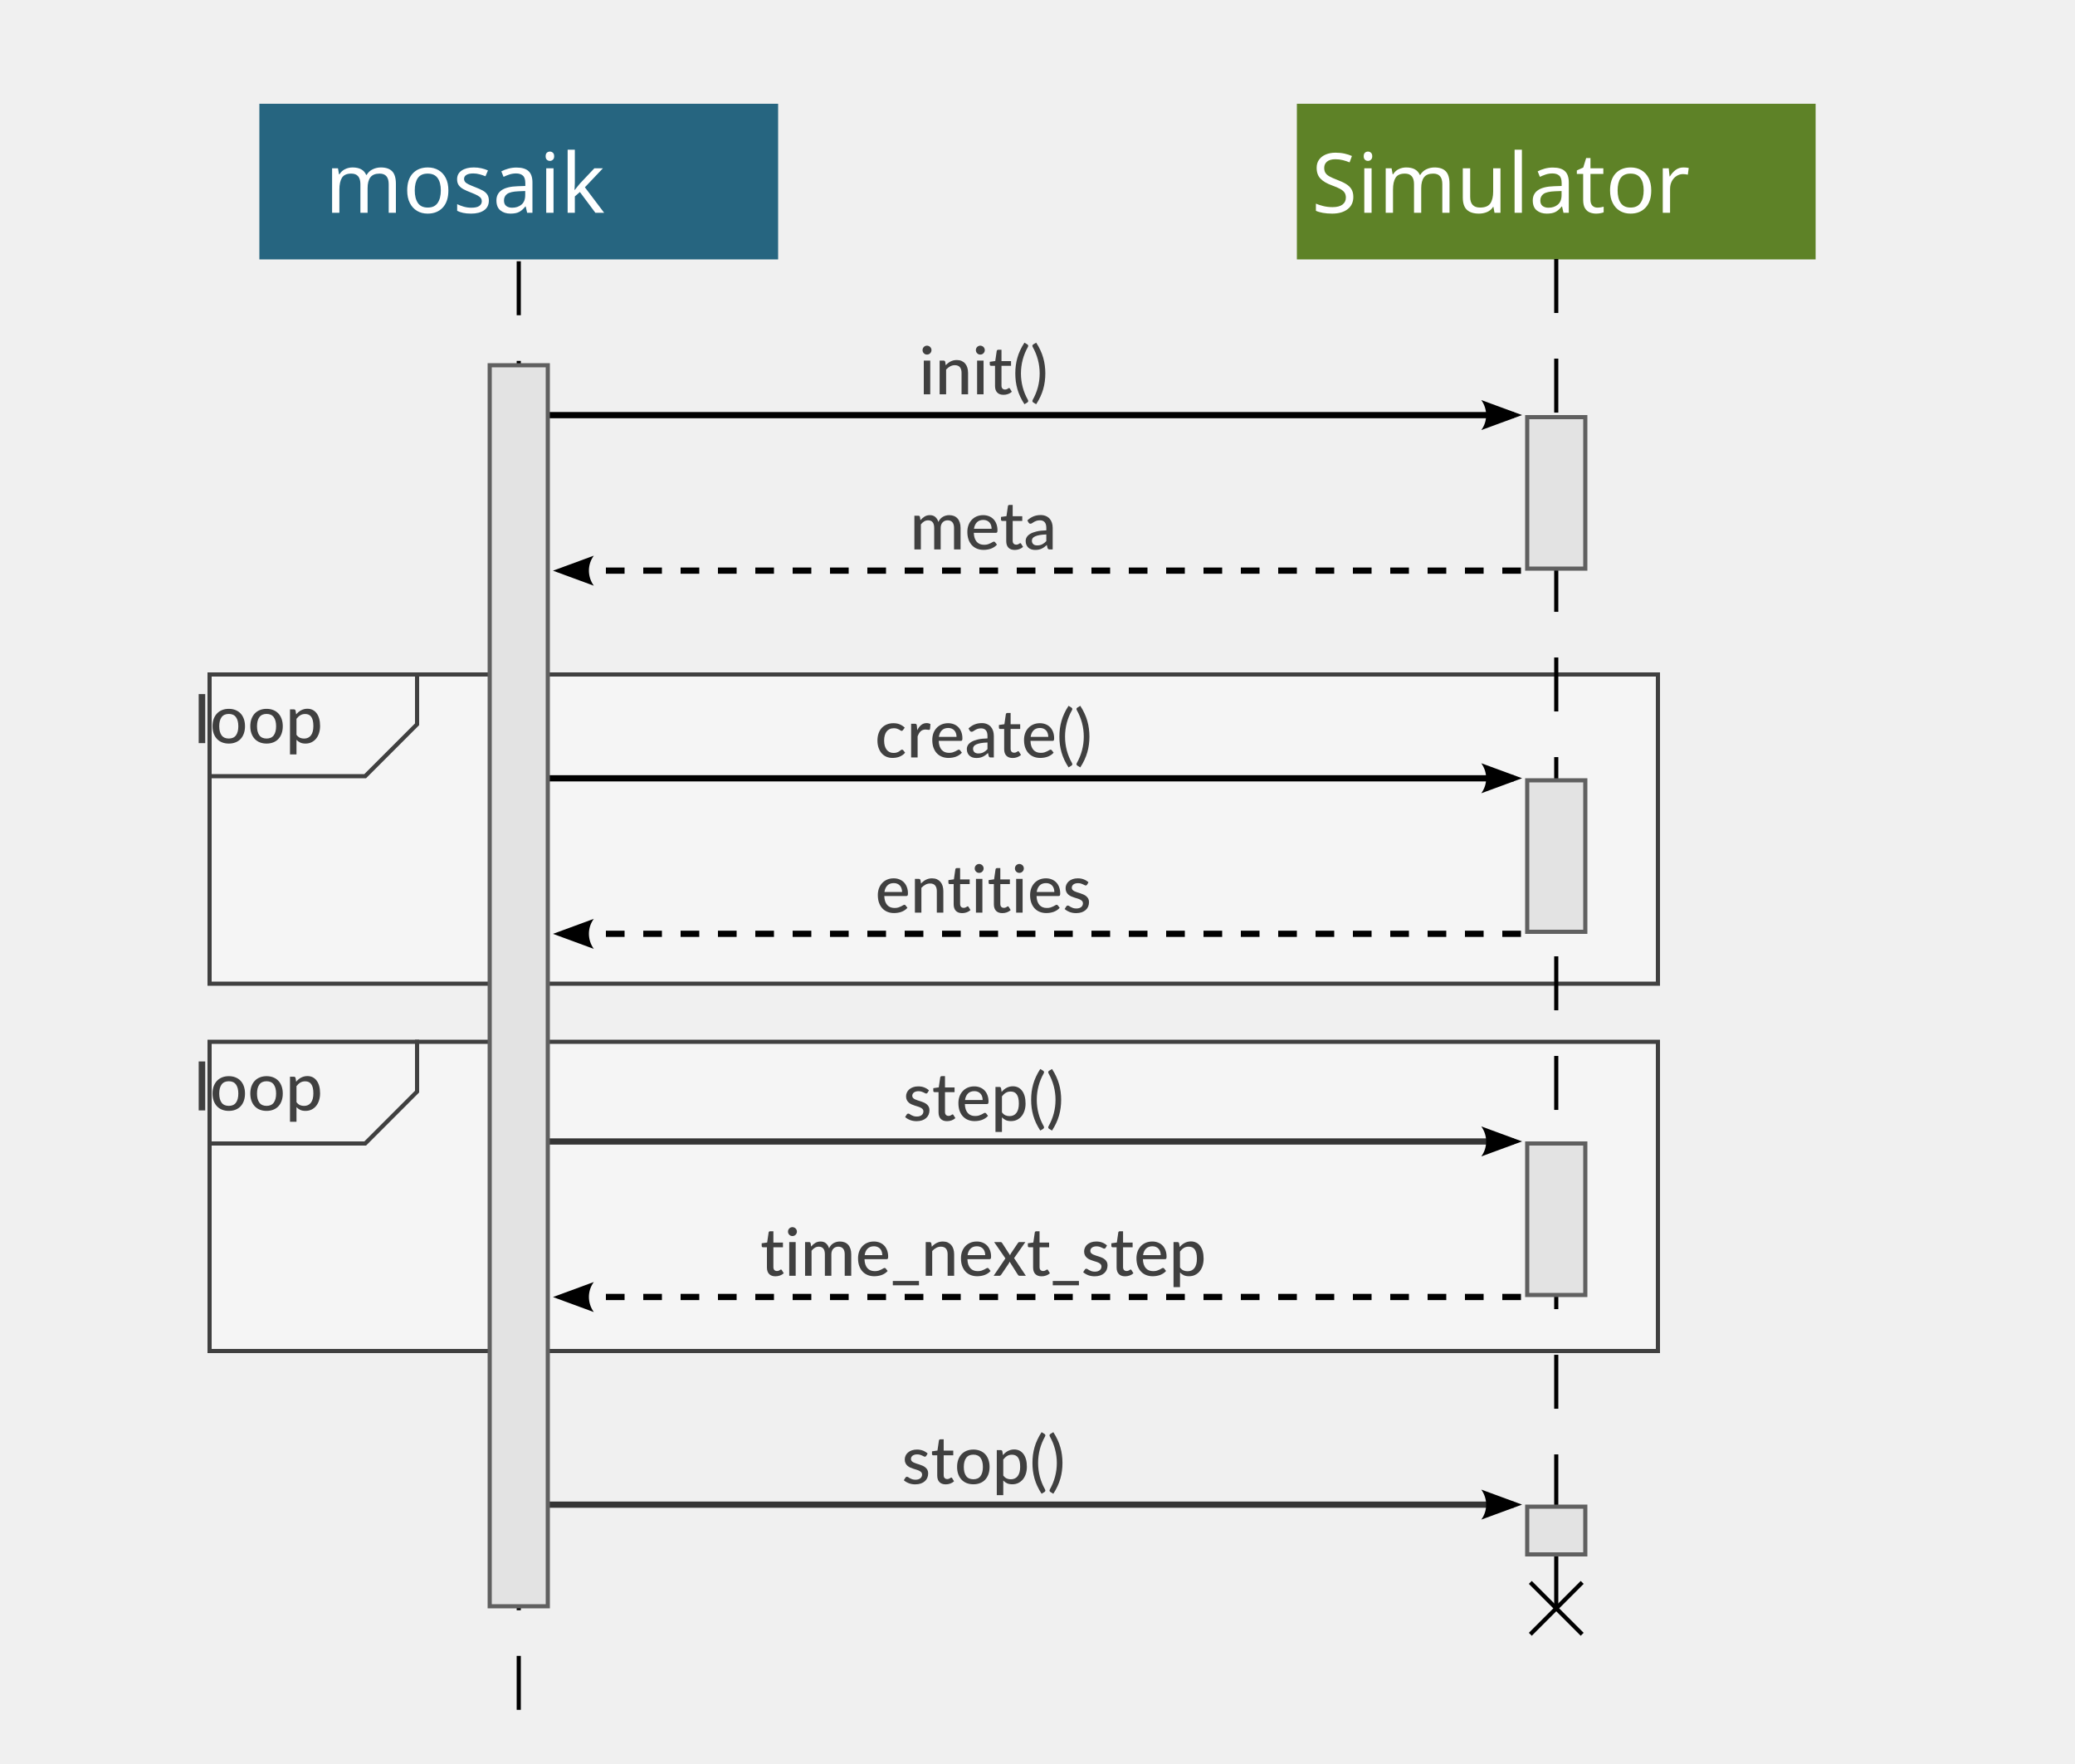
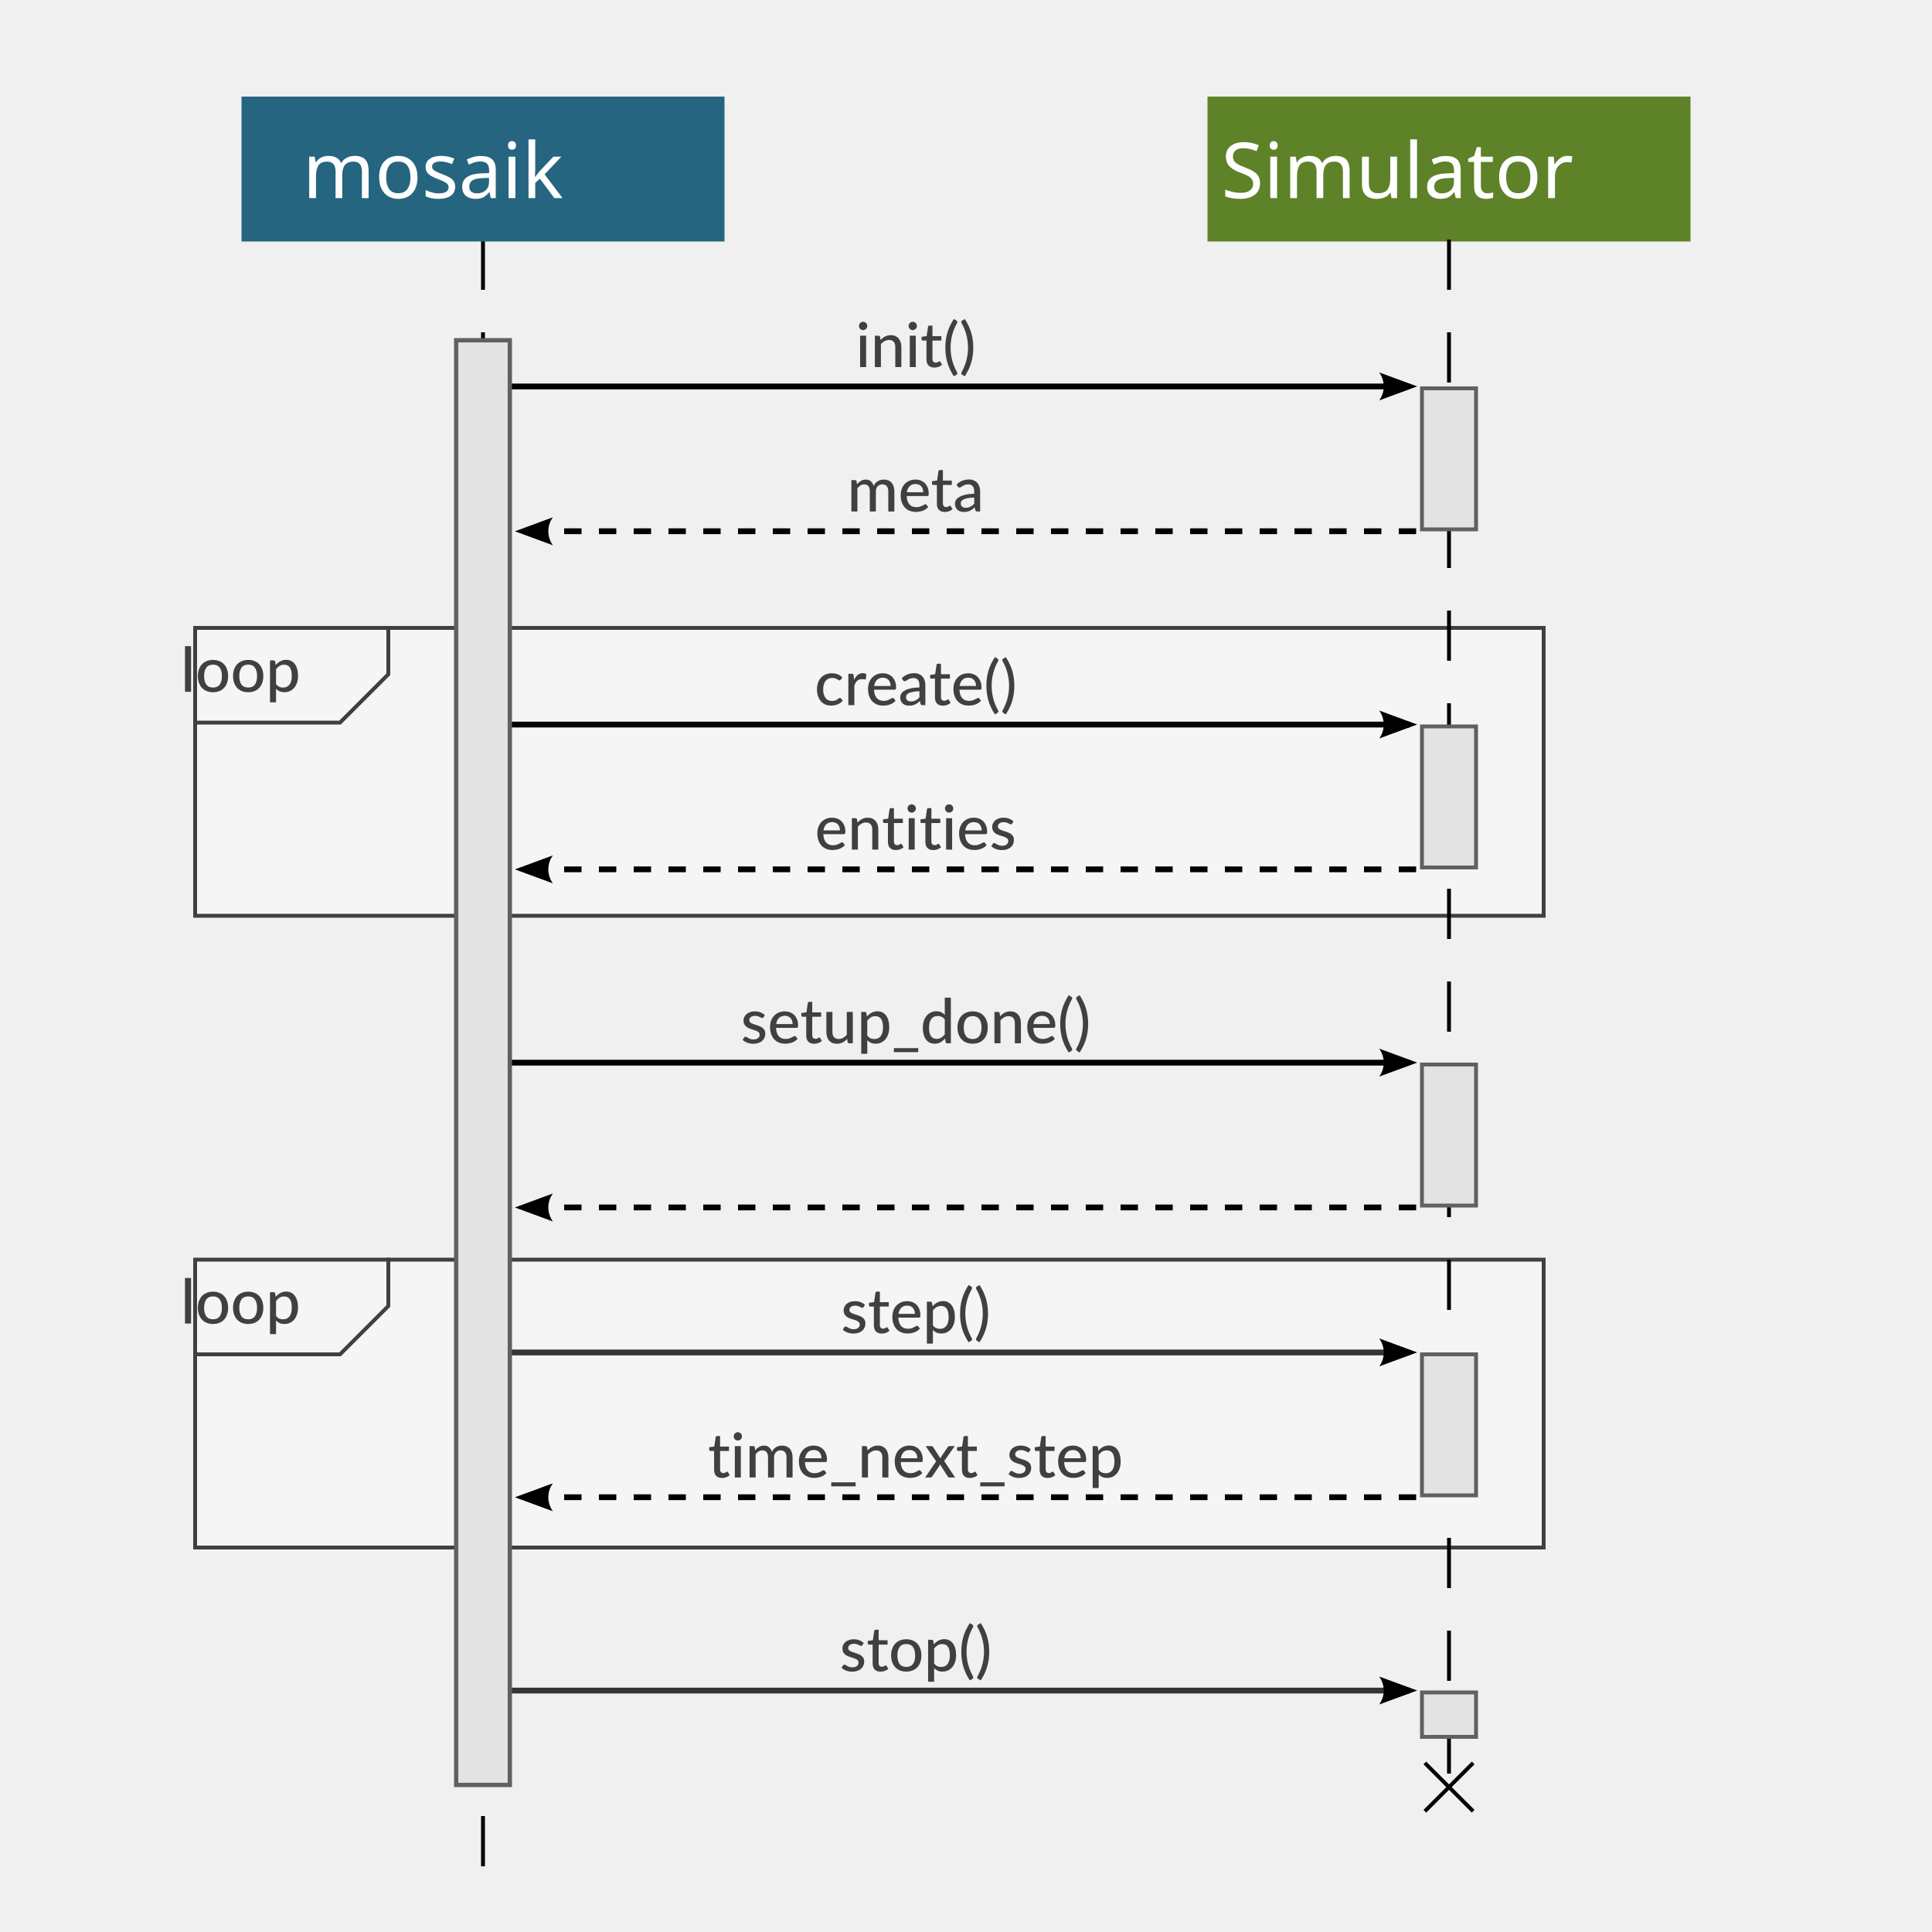
- <svg xmlns="http://www.w3.org/2000/svg" width="1000" height="850" id="svg2" version="1.1">
+ <svg xmlns="http://www.w3.org/2000/svg" width="1000" height="1000" id="svg2" version="1.1">
  <defs id="defs4">
    <marker orient="auto" refY="0" refX="0" id="EmptyTriangleOutL" style="overflow:visible">
      <path id="path4750" d="m 5.77,0 -8.65,5 0,-10 8.65,5 z" style="fill:#ffffff;fill-rule:evenodd;stroke:#000000;stroke-width:1pt" transform="matrix(0.8,0,0,0.8,-4.8,0)" />
    </marker>
    <marker orient="auto" refY="0" refX="0" id="Arrow2Mstart" style="overflow:visible">
      <path id="path4557" style="fill-rule:evenodd;stroke-width:0.625;stroke-linejoin:round" d="M 8.719,4.034 -2.207,0.016 8.719,-4.002 c -1.745,2.372 -1.735,5.617 -6e-7,8.035 z" transform="scale(0.6,0.6)" />
    </marker>
    <marker orient="auto" refY="0" refX="0" id="Arrow2Mend" style="overflow:visible">
      <path id="path4560" style="fill-rule:evenodd;stroke-width:0.625;stroke-linejoin:round" d="M 8.719,4.034 -2.207,0.016 8.719,-4.002 c -1.745,2.372 -1.735,5.617 -6e-7,8.035 z" transform="scale(-0.6,-0.6)" />
    </marker>
    <marker orient="auto" refY="0" refX="0" id="Arrow2Lend" style="overflow:visible">
      <path id="path4554" style="fill-rule:evenodd;stroke-width:0.625;stroke-linejoin:round" d="M 8.719,4.034 -2.207,0.016 8.719,-4.002 c -1.745,2.372 -1.735,5.617 -6e-7,8.035 z" transform="matrix(-1.1,0,0,-1.1,-1.1,0)" />
    </marker>
    <marker orient="auto" refY="0" refX="0" id="Arrow2Lend-4" style="overflow:visible">
      <path id="path4554-8" style="fill-rule:evenodd;stroke-width:0.625;stroke-linejoin:round" d="M 8.719,4.034 -2.207,0.016 8.719,-4.002 c -1.745,2.372 -1.735,5.617 -6e-7,8.035 z" transform="matrix(-1.1,0,0,-1.1,-1.1,0)" />
    </marker>
    <marker orient="auto" refY="0" refX="0" id="Arrow2Mstart-7" style="overflow:visible">
      <path id="path4557-6" style="fill-rule:evenodd;stroke-width:0.625;stroke-linejoin:round" d="M 8.719,4.034 -2.207,0.016 8.719,-4.002 c -1.745,2.372 -1.735,5.617 -6e-7,8.035 z" transform="scale(0.6,0.6)" />
    </marker>
    <marker orient="auto" refY="0" refX="0" id="Arrow2Mend-7" style="overflow:visible">
      <path id="path4560-1" style="fill-rule:evenodd;stroke-width:0.625;stroke-linejoin:round" d="M 8.719,4.034 -2.207,0.016 8.719,-4.002 c -1.745,2.372 -1.735,5.617 -6e-7,8.035 z" transform="scale(-0.6,-0.6)" />
    </marker>
    <marker orient="auto" refY="0" refX="0" id="marker5825" style="overflow:visible">
      <path id="path5827" style="fill-rule:evenodd;stroke-width:0.625;stroke-linejoin:round" d="M 8.719,4.034 -2.207,0.016 8.719,-4.002 c -1.745,2.372 -1.735,5.617 -6e-7,8.035 z" transform="scale(0.6,0.6)" />
    </marker>
    <marker orient="auto" refY="0" refX="0" id="marker5829" style="overflow:visible">
      <path id="path5831" style="fill-rule:evenodd;stroke-width:0.625;stroke-linejoin:round" d="M 8.719,4.034 -2.207,0.016 8.719,-4.002 c -1.745,2.372 -1.735,5.617 -6e-7,8.035 z" transform="scale(-0.6,-0.6)" />
    </marker>
    <marker orient="auto" refY="0" refX="0" id="Arrow2Mstart-9" style="overflow:visible">
      <path id="path4557-4" style="fill-rule:evenodd;stroke-width:0.625;stroke-linejoin:round" d="M 8.719,4.034 -2.207,0.016 8.719,-4.002 c -1.745,2.372 -1.735,5.617 -6e-7,8.035 z" transform="scale(0.6,0.6)" />
    </marker>
    <marker orient="auto" refY="0" refX="0" id="Arrow2Mend-76" style="overflow:visible">
      <path id="path4560-7" style="fill-rule:evenodd;stroke-width:0.625;stroke-linejoin:round" d="M 8.719,4.034 -2.207,0.016 8.719,-4.002 c -1.745,2.372 -1.735,5.617 -6e-7,8.035 z" transform="scale(-0.6,-0.6)" />
    </marker>
    <marker orient="auto" refY="0" refX="0" id="marker5876" style="overflow:visible">
      <path id="path5878" style="fill-rule:evenodd;stroke-width:0.625;stroke-linejoin:round" d="M 8.719,4.034 -2.207,0.016 8.719,-4.002 c -1.745,2.372 -1.735,5.617 -6e-7,8.035 z" transform="scale(0.6,0.6)" />
    </marker>
    <marker orient="auto" refY="0" refX="0" id="marker5880" style="overflow:visible">
      <path id="path5882" style="fill-rule:evenodd;stroke-width:0.625;stroke-linejoin:round" d="M 8.719,4.034 -2.207,0.016 8.719,-4.002 c -1.745,2.372 -1.735,5.617 -6e-7,8.035 z" transform="scale(-0.6,-0.6)" />
    </marker>
    <marker orient="auto" refY="0" refX="0" id="Arrow2Mstart-5" style="overflow:visible">
      <path id="path4557-8" style="fill-rule:evenodd;stroke-width:0.625;stroke-linejoin:round" d="M 8.719,4.034 -2.207,0.016 8.719,-4.002 c -1.745,2.372 -1.735,5.617 -6e-7,8.035 z" transform="scale(0.6,0.6)" />
    </marker>
    <marker orient="auto" refY="0" refX="0" id="Arrow2Mend-70" style="overflow:visible">
      <path id="path4560-3" style="fill-rule:evenodd;stroke-width:0.625;stroke-linejoin:round" d="M 8.719,4.034 -2.207,0.016 8.719,-4.002 c -1.745,2.372 -1.735,5.617 -6e-7,8.035 z" transform="scale(-0.6,-0.6)" />
    </marker>
    <marker orient="auto" refY="0" refX="0" id="marker5876-7" style="overflow:visible">
      <path id="path5878-6" style="fill-rule:evenodd;stroke-width:0.625;stroke-linejoin:round" d="M 8.719,4.034 -2.207,0.016 8.719,-4.002 c -1.745,2.372 -1.735,5.617 -6e-7,8.035 z" transform="scale(0.6,0.6)" />
    </marker>
    <marker orient="auto" refY="0" refX="0" id="marker5880-7" style="overflow:visible">
      <path id="path5882-6" style="fill-rule:evenodd;stroke-width:0.625;stroke-linejoin:round" d="M 8.719,4.034 -2.207,0.016 8.719,-4.002 c -1.745,2.372 -1.735,5.617 -6e-7,8.035 z" transform="scale(-0.6,-0.6)" />
    </marker>
    <marker orient="auto" refY="0" refX="0" id="Arrow2Mstart-72" style="overflow:visible">
      <path id="path4557-7" style="fill-rule:evenodd;stroke-width:0.625;stroke-linejoin:round" d="M 8.719,4.034 -2.207,0.016 8.719,-4.002 c -1.745,2.372 -1.735,5.617 -6e-7,8.035 z" transform="scale(0.6,0.6)" />
    </marker>
    <marker orient="auto" refY="0" refX="0" id="Arrow2Mend-4" style="overflow:visible">
      <path id="path4560-77" style="fill-rule:evenodd;stroke-width:0.625;stroke-linejoin:round" d="M 8.719,4.034 -2.207,0.016 8.719,-4.002 c -1.745,2.372 -1.735,5.617 -6e-7,8.035 z" transform="scale(-0.6,-0.6)" />
    </marker>
    <marker orient="auto" refY="0" refX="0" id="Arrow2Mstart-4" style="overflow:visible">
      <path id="path4557-0" style="fill-rule:evenodd;stroke-width:0.625;stroke-linejoin:round" d="M 8.719,4.034 -2.207,0.016 8.719,-4.002 c -1.745,2.372 -1.735,5.617 -6e-7,8.035 z" transform="scale(0.6,0.6)" />
    </marker>
    <marker orient="auto" refY="0" refX="0" id="Arrow2Mend-1" style="overflow:visible">
      <path id="path4560-2" style="fill-rule:evenodd;stroke-width:0.625;stroke-linejoin:round" d="M 8.719,4.034 -2.207,0.016 8.719,-4.002 c -1.745,2.372 -1.735,5.617 -6e-7,8.035 z" transform="scale(-0.6,-0.6)" />
    </marker>
    <marker orient="auto" refY="0" refX="0" id="Arrow2Mstart-1" style="overflow:visible">
      <path id="path4557-1" style="fill-rule:evenodd;stroke-width:0.625;stroke-linejoin:round" d="M 8.719,4.034 -2.207,0.016 8.719,-4.002 c -1.745,2.372 -1.735,5.617 -6e-7,8.035 z" transform="scale(0.6,0.6)" />
    </marker>
    <marker orient="auto" refY="0" refX="0" id="Arrow2Mend-0" style="overflow:visible">
      <path id="path4560-24" style="fill-rule:evenodd;stroke-width:0.625;stroke-linejoin:round" d="M 8.719,4.034 -2.207,0.016 8.719,-4.002 c -1.745,2.372 -1.735,5.617 -6e-7,8.035 z" transform="scale(-0.6,-0.6)" />
    </marker>
    <marker orient="auto" refY="0" refX="0" id="EmptyTriangleOutM" style="overflow:visible">
      <path id="path4711" d="m 5.77,0 -8.65,5 0,-10 8.65,5 z" style="fill:#ffffff;fill-rule:evenodd;stroke:#000000;stroke-width:1pt" transform="matrix(0.4,0,0,0.4,-1.8,0)" />
    </marker>
    <marker orient="auto" refY="0" refX="0" id="Arrow2Mstart-3" style="overflow:visible">
      <path id="path4557-9" style="fill-rule:evenodd;stroke-width:0.625;stroke-linejoin:round" d="M 8.719,4.034 -2.207,0.016 8.719,-4.002 c -1.745,2.372 -1.735,5.617 -6e-7,8.035 z" transform="scale(0.6,0.6)" />
    </marker>
    <marker orient="auto" refY="0" refX="0" id="Arrow2Mend-18" style="overflow:visible">
      <path id="path4560-33" style="fill-rule:evenodd;stroke-width:0.625;stroke-linejoin:round" d="M 8.719,4.034 -2.207,0.016 8.719,-4.002 c -1.745,2.372 -1.735,5.617 -6e-7,8.035 z" transform="scale(-0.6,-0.6)" />
    </marker>
    <marker orient="auto" refY="0" refX="0" id="Arrow2Mend-44" style="overflow:visible">
      <path id="path4560-6" style="fill-rule:evenodd;stroke-width:0.625;stroke-linejoin:round" d="M 8.719,4.034 -2.207,0.016 8.719,-4.002 c -1.745,2.372 -1.735,5.617 -6e-7,8.035 z" transform="scale(-0.6,-0.6)" />
    </marker>
    <marker orient="auto" refY="0" refX="0" id="Arrow2Mend-44-3" style="overflow:visible">
      <path id="path4560-6-2" style="fill-rule:evenodd;stroke-width:0.625;stroke-linejoin:round" d="M 8.719,4.034 -2.207,0.016 8.719,-4.002 c -1.745,2.372 -1.735,5.617 -6e-7,8.035 z" transform="scale(-0.6,-0.6)" />
    </marker>
    <marker orient="auto" refY="0" refX="0" id="Arrow2Mend-79" style="overflow:visible">
      <path id="path4560-0" style="fill-rule:evenodd;stroke-width:0.625;stroke-linejoin:round" d="M 8.719,4.034 -2.207,0.016 8.719,-4.002 c -1.745,2.372 -1.735,5.617 -6e-7,8.035 z" transform="scale(-0.6,-0.6)" />
    </marker>
    <marker orient="auto" refY="0" refX="0" id="Arrow2Mend-44-5" style="overflow:visible">
      <path id="path4560-6-4" style="fill-rule:evenodd;stroke-width:0.625;stroke-linejoin:round" d="M 8.719,4.034 -2.207,0.016 8.719,-4.002 c -1.745,2.372 -1.735,5.617 -6e-7,8.035 z" transform="scale(-0.6,-0.6)" />
    </marker>
    <marker orient="auto" refY="0" refX="0" id="Arrow2Mend-2" style="overflow:visible">
      <path id="path4560-5" style="fill-rule:evenodd;stroke-width:0.625;stroke-linejoin:round" d="M 8.719,4.034 -2.207,0.016 8.719,-4.002 c -1.745,2.372 -1.735,5.617 -6e-7,8.035 z" transform="scale(-0.6,-0.6)" />
    </marker>
    <marker orient="auto" refY="0" refX="0" id="Arrow2Mend-6" style="overflow:visible">
      <path id="path4560-54" style="fill-rule:evenodd;stroke-width:0.625;stroke-linejoin:round" d="M 8.719,4.034 -2.207,0.016 8.719,-4.002 c -1.745,2.372 -1.735,5.617 -6e-7,8.035 z" transform="scale(-0.6,-0.6)" />
    </marker>
+     <marker orient="auto" refY="0" refX="0" id="Arrow2Mend-44-6" style="overflow:visible">
+       <path id="path4560-6-20" style="fill-rule:evenodd;stroke-width:0.625;stroke-linejoin:round" d="M 8.719,4.034 -2.207,0.016 8.719,-4.002 c -1.745,2.372 -1.735,5.617 -6e-7,8.035 z" transform="scale(-0.6,-0.6)" />
+     </marker>
+     <marker orient="auto" refY="0" refX="0" id="Arrow2Mend-3" style="overflow:visible">
+       <path id="path4560-9" style="fill-rule:evenodd;stroke-width:0.625;stroke-linejoin:round" d="M 8.719,4.034 -2.207,0.016 8.719,-4.002 c -1.745,2.372 -1.735,5.617 -6e-7,8.035 z" transform="scale(-0.6,-0.6)" />
+     </marker>
  </defs>
-   <g id="layer1" transform="translate(0.5000002,-22.86219)">
-     <rect y="72.862" x="624.5" height="75" width="250" id="rect2985-11-0-5-0" style="fill:#5e8227;fill-opacity:1;stroke:none" />
-     <rect style="fill:#f5f5f5;fill-opacity:1;stroke:#404040;stroke-width:2;stroke-linecap:butt;stroke-linejoin:miter;stroke-miterlimit:4;stroke-opacity:1;stroke-dasharray:none;stroke-dashoffset:0" id="rect5050" width="698" height="149" x="100.5" y="347.862" />
-     <text xml:space="preserve" style="font-size:40px;font-style:normal;font-weight:normal;line-height:125%;letter-spacing:0px;word-spacing:0px;fill:#404040;fill-opacity:1;stroke:none;font-family:Sans" x="150.036" y="380.934" id="text4907-1-47">
-       <tspan id="tspan4909-0-1" x="150.036" y="380.934" style="font-size:32px;font-style:normal;font-variant:normal;font-weight:500;font-stretch:normal;text-align:center;line-height:125%;writing-mode:lr-tb;text-anchor:middle;fill:#404040;fill-opacity:1;font-family:Lato;-inkscape-font-specification:Lato Medium">loop</tspan>
+   <g id="layer1" transform="translate(0.5000002,127.1378)">
+     <rect y="-77.138" x="624.5" height="75" width="250" id="rect2985-11-0-5-0" style="fill:#5e8227;fill-opacity:1;stroke:none" />
+     <rect style="fill:#f5f5f5;fill-opacity:1;stroke:#404040;stroke-width:2;stroke-linecap:butt;stroke-linejoin:miter;stroke-miterlimit:4;stroke-dasharray:none;stroke-dashoffset:0;stroke-opacity:1" id="rect5050" width="698" height="149" x="100.5" y="197.862" />
+     <text xml:space="preserve" style="font-style:normal;font-weight:normal;font-size:40px;line-height:125%;font-family:Sans;letter-spacing:0px;word-spacing:0px;fill:#404040;fill-opacity:1;stroke:none" x="150.036" y="230.934" id="text4907-1-47">
+       <tspan id="tspan4909-0-1" x="150.036" y="230.934" style="font-style:normal;font-variant:normal;font-weight:500;font-stretch:normal;font-size:32px;line-height:125%;font-family:Lato;-inkscape-font-specification:'Lato Medium';text-align:center;writing-mode:lr-tb;text-anchor:middle;fill:#404040;fill-opacity:1">loop</tspan>
    </text>
-     <path style="fill:none;stroke:#404040;stroke-width:2;stroke-linecap:butt;stroke-linejoin:miter;stroke-miterlimit:4;stroke-opacity:1;stroke-dasharray:none" d="m 100.5,396.862 75,0 25,-25 0,-25" id="path5079" />
-     <rect style="fill:#f5f5f5;fill-opacity:1;stroke:#404040;stroke-width:2;stroke-linecap:butt;stroke-linejoin:miter;stroke-miterlimit:4;stroke-opacity:1;stroke-dasharray:none;stroke-dashoffset:0" id="rect5050-0" width="698" height="149" x="100.5" y="524.862" />
-     <text xml:space="preserve" style="font-size:40px;font-style:normal;font-weight:normal;line-height:125%;letter-spacing:0px;word-spacing:0px;fill:#404040;fill-opacity:1;stroke:none;font-family:Sans" x="150.036" y="557.934" id="text4907-1-47-9">
-       <tspan id="tspan4909-0-1-0" x="150.036" y="557.934" style="font-size:32px;font-style:normal;font-variant:normal;font-weight:500;font-stretch:normal;text-align:center;line-height:125%;writing-mode:lr-tb;text-anchor:middle;fill:#404040;fill-opacity:1;font-family:Lato;-inkscape-font-specification:Lato Medium">loop</tspan>
+     <path style="fill:none;stroke:#404040;stroke-width:2;stroke-linecap:butt;stroke-linejoin:miter;stroke-miterlimit:4;stroke-dasharray:none;stroke-opacity:1" d="m 100.5,246.862 75,0 25,-25 0,-25" id="path5079" />
+     <rect style="fill:#f5f5f5;fill-opacity:1;stroke:#404040;stroke-width:2;stroke-linecap:butt;stroke-linejoin:miter;stroke-miterlimit:4;stroke-dasharray:none;stroke-dashoffset:0;stroke-opacity:1" id="rect5050-0" width="698" height="149" x="100.5" y="524.862" />
+     <text xml:space="preserve" style="font-style:normal;font-weight:normal;font-size:40px;line-height:125%;font-family:Sans;letter-spacing:0px;word-spacing:0px;fill:#404040;fill-opacity:1;stroke:none" x="150.036" y="557.934" id="text4907-1-47-9">
+       <tspan id="tspan4909-0-1-0" x="150.036" y="557.934" style="font-style:normal;font-variant:normal;font-weight:500;font-stretch:normal;font-size:32px;line-height:125%;font-family:Lato;-inkscape-font-specification:'Lato Medium';text-align:center;writing-mode:lr-tb;text-anchor:middle;fill:#404040;fill-opacity:1">loop</tspan>
    </text>
-     <path style="fill:none;stroke:#404040;stroke-width:2;stroke-linecap:butt;stroke-linejoin:miter;stroke-miterlimit:4;stroke-opacity:1;stroke-dasharray:none" d="m 100.5,573.862 75,0 25,-25 0,-25" id="path5079-0" />
-     <path style="fill:none;stroke:#000000;stroke-width:2;stroke-linecap:square;stroke-linejoin:miter;stroke-miterlimit:4;stroke-opacity:1;stroke-dasharray:24, 24;stroke-dashoffset:0" d="m 249.5,149.762 0,696.934" id="path4024" />
-     <rect style="fill:#266580;fill-opacity:1;stroke:none" id="rect2985-11-3-6" width="250" height="75" x="124.5" y="72.862" />
-     <path style="fill:none;stroke:#000000;stroke-width:3;stroke-linecap:butt;stroke-linejoin:miter;stroke-miterlimit:4;stroke-opacity:1;stroke-dasharray:none;stroke-dashoffset:0;marker-start:none;marker-end:url(#Arrow2Mend)" d="m 261.5,222.896 467.566,0" id="path4525-7-6" />
-     <text xml:space="preserve" style="font-size:40px;font-style:normal;font-variant:normal;font-weight:normal;font-stretch:normal;text-align:center;line-height:125%;letter-spacing:0px;word-spacing:0px;writing-mode:lr-tb;text-anchor:middle;fill:#ffffff;fill-opacity:1;stroke:none;font-family:Roboto Slab;-inkscape-font-specification:Roboto Slab" x="249.578" y="125.391" id="text4256-6-6">
-       <tspan x="249.578" y="125.391" style="font-size:40px;font-style:normal;font-variant:normal;font-weight:normal;font-stretch:normal;text-align:center;line-height:125%;writing-mode:lr-tb;text-anchor:middle;fill:#ffffff;fill-opacity:1;stroke:none;font-family:Roboto Slab;-inkscape-font-specification:Roboto Slab" id="tspan4531">mosaik</tspan>
+     <path style="fill:none;stroke:#404040;stroke-width:2;stroke-linecap:butt;stroke-linejoin:miter;stroke-miterlimit:4;stroke-dasharray:none;stroke-opacity:1" d="m 100.5,573.862 75,0 25,-25 0,-25" id="path5079-0" />
+     <path style="fill:none;stroke:#000000;stroke-width:2;stroke-linecap:square;stroke-linejoin:miter;stroke-miterlimit:4;stroke-dasharray:24, 24;stroke-dashoffset:0;stroke-opacity:1" d="m 249.5,-2.138 0,848.834" id="path4024" />
+     <rect style="fill:#266580;fill-opacity:1;stroke:none" id="rect2985-11-3-6" width="250" height="75" x="124.5" y="-77.138" />
+     <path style="fill:none;stroke:#000000;stroke-width:3;stroke-linecap:butt;stroke-linejoin:miter;stroke-miterlimit:4;stroke-dasharray:none;stroke-dashoffset:0;stroke-opacity:1;marker-start:none;marker-end:url(#Arrow2Mend)" d="m 261.5,72.896 467.566,0" id="path4525-7-6" />
+     <text xml:space="preserve" style="font-style:normal;font-variant:normal;font-weight:normal;font-stretch:normal;font-size:40px;line-height:125%;font-family:'Roboto Slab';-inkscape-font-specification:'Roboto Slab';text-align:center;letter-spacing:0px;word-spacing:0px;writing-mode:lr-tb;text-anchor:middle;fill:#ffffff;fill-opacity:1;stroke:none" x="249.578" y="-24.609" id="text4256-6-6">
+       <tspan x="249.578" y="-24.609" style="font-style:normal;font-variant:normal;font-weight:normal;font-stretch:normal;font-size:40px;line-height:125%;font-family:'Roboto Slab';-inkscape-font-specification:'Roboto Slab';text-align:center;writing-mode:lr-tb;text-anchor:middle;fill:#ffffff;fill-opacity:1;stroke:none" id="tspan4531">mosaik</tspan>
    </text>
-     <text xml:space="preserve" style="font-size:40px;font-style:normal;font-variant:normal;font-weight:normal;font-stretch:normal;text-align:center;line-height:125%;letter-spacing:0px;word-spacing:0px;writing-mode:lr-tb;text-anchor:middle;fill:#ffffff;fill-opacity:1;stroke:none;font-family:Roboto Slab;-inkscape-font-specification:Roboto Slab" x="748.787" y="125.391" id="text4256-6-6-2">
-       <tspan x="748.787" y="125.391" style="font-size:40px;font-style:normal;font-variant:normal;font-weight:normal;font-stretch:normal;text-align:center;line-height:125%;writing-mode:lr-tb;text-anchor:middle;fill:#ffffff;fill-opacity:1;stroke:none;font-family:Roboto Slab;-inkscape-font-specification:Roboto Slab" id="tspan4531-1">Simulator</tspan>
+     <text xml:space="preserve" style="font-style:normal;font-variant:normal;font-weight:normal;font-stretch:normal;font-size:40px;line-height:125%;font-family:'Roboto Slab';-inkscape-font-specification:'Roboto Slab';text-align:center;letter-spacing:0px;word-spacing:0px;writing-mode:lr-tb;text-anchor:middle;fill:#ffffff;fill-opacity:1;stroke:none" x="748.787" y="-24.609" id="text4256-6-6-2">
+       <tspan x="748.787" y="-24.609" style="font-style:normal;font-variant:normal;font-weight:normal;font-stretch:normal;font-size:40px;line-height:125%;font-family:'Roboto Slab';-inkscape-font-specification:'Roboto Slab';text-align:center;writing-mode:lr-tb;text-anchor:middle;fill:#ffffff;fill-opacity:1;stroke:none" id="tspan4531-1">Simulator</tspan>
    </text>
-     <path style="fill:none;stroke:#000000;stroke-width:2;stroke-linecap:square;stroke-linejoin:miter;stroke-miterlimit:4;stroke-opacity:1;stroke-dasharray:24, 24;stroke-dashoffset:0" d="m 749.5,148.679 0,648.1" id="path4024-7" />
-     <rect style="fill:#e3e3e3;fill-opacity:1;stroke:#606060;stroke-width:2;stroke-miterlimit:4;stroke-opacity:1;stroke-dasharray:none" id="rect3757-9-9" width="28" height="73" x="735.5" y="223.862" />
-     <path style="fill:none;stroke:#000000;stroke-width:3;stroke-linecap:butt;stroke-linejoin:miter;stroke-miterlimit:4;stroke-opacity:1;stroke-dasharray:9, 9;stroke-dashoffset:0;marker-start:none;marker-end:url(#Arrow2Mend-44)" d="m 732.5,297.824 -462.528,0" id="path4525-7-6-3" />
-     <text xml:space="preserve" style="font-size:40px;font-style:normal;font-weight:normal;line-height:125%;letter-spacing:0px;word-spacing:0px;fill:#404040;fill-opacity:1;stroke:none;font-family:Sans" x="499.5" y="212.862" id="text4907">
-       <tspan id="tspan4909" x="499.5" y="212.862" style="font-size:32px;font-style:normal;font-variant:normal;font-weight:500;font-stretch:normal;text-align:center;line-height:125%;writing-mode:lr-tb;text-anchor:middle;fill:#404040;fill-opacity:1;font-family:Lato;-inkscape-font-specification:Lato Medium">init()</tspan>
+     <path style="fill:none;stroke:#000000;stroke-width:2;stroke-linecap:square;stroke-linejoin:miter;stroke-miterlimit:4;stroke-dasharray:24, 24;stroke-dashoffset:0;stroke-opacity:1" d="m 749.5,-2.138 0,798.917" id="path4024-7" />
+     <rect style="fill:#e3e3e3;fill-opacity:1;stroke:#606060;stroke-width:2;stroke-miterlimit:4;stroke-dasharray:none;stroke-opacity:1" id="rect3757-9-9" width="28" height="73" x="735.5" y="73.862" />
+     <path style="fill:none;stroke:#000000;stroke-width:3;stroke-linecap:butt;stroke-linejoin:miter;stroke-miterlimit:4;stroke-dasharray:9, 9;stroke-dashoffset:0;stroke-opacity:1;marker-start:none;marker-end:url(#Arrow2Mend-44)" d="m 732.5,147.824 -462.528,0" id="path4525-7-6-3" />
+     <text xml:space="preserve" style="font-style:normal;font-weight:normal;font-size:40px;line-height:125%;font-family:Sans;letter-spacing:0px;word-spacing:0px;fill:#404040;fill-opacity:1;stroke:none" x="499.5" y="62.862" id="text4907">
+       <tspan id="tspan4909" x="499.5" y="62.862" style="font-style:normal;font-variant:normal;font-weight:500;font-stretch:normal;font-size:32px;line-height:125%;font-family:Lato;-inkscape-font-specification:'Lato Medium';text-align:center;writing-mode:lr-tb;text-anchor:middle;fill:#404040;fill-opacity:1">init()</tspan>
    </text>
-     <text xml:space="preserve" style="font-size:40px;font-style:normal;font-weight:normal;line-height:125%;letter-spacing:0px;word-spacing:0px;fill:#404040;fill-opacity:1;stroke:none;font-family:Sans" x="499.397" y="287.606" id="text4907-1">
-       <tspan id="tspan4909-0" x="499.397" y="287.606" style="font-size:32px;font-style:normal;font-variant:normal;font-weight:500;font-stretch:normal;text-align:center;line-height:125%;writing-mode:lr-tb;text-anchor:middle;fill:#404040;fill-opacity:1;font-family:Lato;-inkscape-font-specification:Lato Medium">meta</tspan>
+     <text xml:space="preserve" style="font-style:normal;font-weight:normal;font-size:40px;line-height:125%;font-family:Sans;letter-spacing:0px;word-spacing:0px;fill:#404040;fill-opacity:1;stroke:none" x="499.397" y="137.606" id="text4907-1">
+       <tspan id="tspan4909-0" x="499.397" y="137.606" style="font-style:normal;font-variant:normal;font-weight:500;font-stretch:normal;font-size:32px;line-height:125%;font-family:Lato;-inkscape-font-specification:'Lato Medium';text-align:center;writing-mode:lr-tb;text-anchor:middle;fill:#404040;fill-opacity:1">meta</tspan>
    </text>
-     <path style="fill:none;stroke:#000000;stroke-width:3;stroke-linecap:butt;stroke-linejoin:miter;stroke-miterlimit:4;stroke-opacity:1;stroke-dasharray:none;stroke-dashoffset:0;marker-start:none;marker-end:url(#Arrow2Mend)" d="m 261.5,397.896 467.566,0" id="path4525-7-6-7" />
-     <rect style="fill:#e3e3e3;fill-opacity:1;stroke:#606060;stroke-width:2;stroke-miterlimit:4;stroke-opacity:1;stroke-dasharray:none" id="rect3757-9-9-2" width="28" height="73" x="735.5" y="398.862" />
-     <path style="fill:none;stroke:#000000;stroke-width:3;stroke-linecap:butt;stroke-linejoin:miter;stroke-miterlimit:4;stroke-opacity:1;stroke-dasharray:9, 9;stroke-dashoffset:0;marker-start:none;marker-end:url(#Arrow2Mend-44)" d="m 732.5,472.824 -462.528,0" id="path4525-7-6-3-0" />
-     <text xml:space="preserve" style="font-size:40px;font-style:normal;font-weight:normal;line-height:125%;letter-spacing:0px;word-spacing:0px;fill:#404040;fill-opacity:1;stroke:none;font-family:Sans" x="499.5" y="387.862" id="text4907-9">
-       <tspan id="tspan4909-7" x="499.5" y="387.862" style="font-size:32px;font-style:normal;font-variant:normal;font-weight:500;font-stretch:normal;text-align:center;line-height:125%;writing-mode:lr-tb;text-anchor:middle;fill:#404040;fill-opacity:1;font-family:Lato;-inkscape-font-specification:Lato Medium">create()</tspan>
+     <path style="fill:none;stroke:#000000;stroke-width:3;stroke-linecap:butt;stroke-linejoin:miter;stroke-miterlimit:4;stroke-dasharray:none;stroke-dashoffset:0;stroke-opacity:1;marker-start:none;marker-end:url(#Arrow2Mend)" d="m 261.5,247.896 467.566,0" id="path4525-7-6-7" />
+     <rect style="fill:#e3e3e3;fill-opacity:1;stroke:#606060;stroke-width:2;stroke-miterlimit:4;stroke-dasharray:none;stroke-opacity:1" id="rect3757-9-9-2" width="28" height="73" x="735.5" y="248.862" />
+     <path style="fill:none;stroke:#000000;stroke-width:3;stroke-linecap:butt;stroke-linejoin:miter;stroke-miterlimit:4;stroke-dasharray:9, 9;stroke-dashoffset:0;stroke-opacity:1;marker-start:none;marker-end:url(#Arrow2Mend-44)" d="m 732.5,322.824 -462.528,0" id="path4525-7-6-3-0" />
+     <text xml:space="preserve" style="font-style:normal;font-weight:normal;font-size:40px;line-height:125%;font-family:Sans;letter-spacing:0px;word-spacing:0px;fill:#404040;fill-opacity:1;stroke:none" x="499.5" y="237.862" id="text4907-9">
+       <tspan id="tspan4909-7" x="499.5" y="237.862" style="font-style:normal;font-variant:normal;font-weight:500;font-stretch:normal;font-size:32px;line-height:125%;font-family:Lato;-inkscape-font-specification:'Lato Medium';text-align:center;writing-mode:lr-tb;text-anchor:middle;fill:#404040;fill-opacity:1">create()</tspan>
    </text>
-     <text xml:space="preserve" style="font-size:40px;font-style:normal;font-weight:normal;line-height:125%;letter-spacing:0px;word-spacing:0px;fill:#404040;fill-opacity:1;stroke:none;font-family:Sans" x="499.397" y="462.606" id="text4907-1-4">
-       <tspan id="tspan4909-0-4" x="499.397" y="462.606" style="font-size:32px;font-style:normal;font-variant:normal;font-weight:500;font-stretch:normal;text-align:center;line-height:125%;writing-mode:lr-tb;text-anchor:middle;fill:#404040;fill-opacity:1;font-family:Lato;-inkscape-font-specification:Lato Medium">entities</tspan>
+     <text xml:space="preserve" style="font-style:normal;font-weight:normal;font-size:40px;line-height:125%;font-family:Sans;letter-spacing:0px;word-spacing:0px;fill:#404040;fill-opacity:1;stroke:none" x="499.397" y="312.606" id="text4907-1-4">
+       <tspan id="tspan4909-0-4" x="499.397" y="312.606" style="font-style:normal;font-variant:normal;font-weight:500;font-stretch:normal;font-size:32px;line-height:125%;font-family:Lato;-inkscape-font-specification:'Lato Medium';text-align:center;writing-mode:lr-tb;text-anchor:middle;fill:#404040;fill-opacity:1">entities</tspan>
    </text>
-     <path style="fill:none;stroke:#353535;stroke-width:3;stroke-linecap:butt;stroke-linejoin:miter;stroke-miterlimit:4;stroke-opacity:1;stroke-dasharray:none;stroke-dashoffset:0;marker-start:none;marker-end:url(#Arrow2Mend)" d="m 261.5,572.896 467.566,0" id="path4525-7-6-9" />
-     <rect style="fill:#e3e3e3;fill-opacity:1;stroke:#606060;stroke-width:2;stroke-miterlimit:4;stroke-opacity:1;stroke-dasharray:none" id="rect3757-9-9-1" width="28" height="73" x="735.5" y="573.862" />
-     <path style="fill:none;stroke:#000000;stroke-width:3;stroke-linecap:butt;stroke-linejoin:miter;stroke-miterlimit:4;stroke-opacity:1;stroke-dasharray:9, 9;stroke-dashoffset:0;marker-start:none;marker-end:url(#Arrow2Mend-44)" d="m 732.5,647.824 -462.528,0" id="path4525-7-6-3-4" />
-     <text xml:space="preserve" style="font-size:40px;font-style:normal;font-weight:normal;line-height:125%;letter-spacing:0px;word-spacing:0px;fill:#404040;fill-opacity:1;stroke:none;font-family:Sans" x="499.5" y="562.862" id="text4907-3">
-       <tspan id="tspan4909-1" x="499.5" y="562.862" style="font-size:32px;font-style:normal;font-variant:normal;font-weight:500;font-stretch:normal;text-align:center;line-height:125%;writing-mode:lr-tb;text-anchor:middle;fill:#404040;fill-opacity:1;font-family:Lato;-inkscape-font-specification:Lato Medium">step()</tspan>
+     <path style="fill:none;stroke:#353535;stroke-width:3;stroke-linecap:butt;stroke-linejoin:miter;stroke-miterlimit:4;stroke-dasharray:none;stroke-dashoffset:0;stroke-opacity:1;marker-start:none;marker-end:url(#Arrow2Mend)" d="m 261.5,572.896 467.566,0" id="path4525-7-6-9" />
+     <rect style="fill:#e3e3e3;fill-opacity:1;stroke:#606060;stroke-width:2;stroke-miterlimit:4;stroke-dasharray:none;stroke-opacity:1" id="rect3757-9-9-1" width="28" height="73" x="735.5" y="573.862" />
+     <path style="fill:none;stroke:#000000;stroke-width:3;stroke-linecap:butt;stroke-linejoin:miter;stroke-miterlimit:4;stroke-dasharray:9, 9;stroke-dashoffset:0;stroke-opacity:1;marker-start:none;marker-end:url(#Arrow2Mend-44)" d="m 732.5,647.824 -462.528,0" id="path4525-7-6-3-4" />
+     <text xml:space="preserve" style="font-style:normal;font-weight:normal;font-size:40px;line-height:125%;font-family:Sans;letter-spacing:0px;word-spacing:0px;fill:#404040;fill-opacity:1;stroke:none" x="499.5" y="562.862" id="text4907-3">
+       <tspan id="tspan4909-1" x="499.5" y="562.862" style="font-style:normal;font-variant:normal;font-weight:500;font-stretch:normal;font-size:32px;line-height:125%;font-family:Lato;-inkscape-font-specification:'Lato Medium';text-align:center;writing-mode:lr-tb;text-anchor:middle;fill:#404040;fill-opacity:1">step()</tspan>
    </text>
-     <text xml:space="preserve" style="font-size:40px;font-style:normal;font-weight:normal;line-height:125%;letter-spacing:0px;word-spacing:0px;fill:#404040;fill-opacity:1;stroke:none;font-family:Sans" x="499.397" y="637.606" id="text4907-1-41">
-       <tspan id="tspan4909-0-8" x="499.397" y="637.606" style="font-size:32px;font-style:normal;font-variant:normal;font-weight:500;font-stretch:normal;text-align:center;line-height:125%;writing-mode:lr-tb;text-anchor:middle;fill:#404040;fill-opacity:1;font-family:Lato;-inkscape-font-specification:Lato Medium">time_next_step</tspan>
+     <text xml:space="preserve" style="font-style:normal;font-weight:normal;font-size:40px;line-height:125%;font-family:Sans;letter-spacing:0px;word-spacing:0px;fill:#404040;fill-opacity:1;stroke:none" x="499.397" y="637.606" id="text4907-1-41">
+       <tspan id="tspan4909-0-8" x="499.397" y="637.606" style="font-style:normal;font-variant:normal;font-weight:500;font-stretch:normal;font-size:32px;line-height:125%;font-family:Lato;-inkscape-font-specification:'Lato Medium';text-align:center;writing-mode:lr-tb;text-anchor:middle;fill:#404040;fill-opacity:1">time_next_step</tspan>
    </text>
-     <path style="fill:none;stroke:#353535;stroke-width:3;stroke-linecap:butt;stroke-linejoin:miter;stroke-miterlimit:4;stroke-opacity:1;stroke-dasharray:none;stroke-dashoffset:0;marker-start:none;marker-end:url(#Arrow2Mend)" d="m 261.5,747.896 467.566,0" id="path4525-7-6-9-2" />
-     <rect style="fill:#e3e3e3;fill-opacity:1;stroke:#606060;stroke-width:2;stroke-miterlimit:4;stroke-opacity:1;stroke-dasharray:none" id="rect3757-9" width="28" height="598" x="235.5" y="198.862" />
-     <rect style="fill:#e3e3e3;fill-opacity:1;stroke:#606060;stroke-width:2;stroke-miterlimit:4;stroke-opacity:1;stroke-dasharray:none" id="rect3757-9-9-1-1" width="28" height="23" x="735.5" y="748.862" />
-     <text xml:space="preserve" style="font-size:40px;font-style:normal;font-weight:normal;line-height:125%;letter-spacing:0px;word-spacing:0px;fill:#404040;fill-opacity:1;stroke:none;font-family:Sans" x="499.5" y="737.862" id="text4907-3-5">
-       <tspan id="tspan4909-1-4" x="499.5" y="737.862" style="font-size:32px;font-style:normal;font-variant:normal;font-weight:500;font-stretch:normal;text-align:center;line-height:125%;writing-mode:lr-tb;text-anchor:middle;fill:#404040;fill-opacity:1;font-family:Lato;-inkscape-font-specification:Lato Medium">stop()</tspan>
+     <path style="fill:none;stroke:#353535;stroke-width:3;stroke-linecap:butt;stroke-linejoin:miter;stroke-miterlimit:4;stroke-dasharray:none;stroke-dashoffset:0;stroke-opacity:1;marker-start:none;marker-end:url(#Arrow2Mend)" d="m 261.5,747.896 467.566,0" id="path4525-7-6-9-2" />
+     <rect style="fill:#e3e3e3;fill-opacity:1;stroke:#606060;stroke-width:2;stroke-miterlimit:4;stroke-dasharray:none;stroke-opacity:1" id="rect3757-9-9-1-1" width="28" height="23" x="735.5" y="748.862" />
+     <text xml:space="preserve" style="font-style:normal;font-weight:normal;font-size:40px;line-height:125%;font-family:Sans;letter-spacing:0px;word-spacing:0px;fill:#404040;fill-opacity:1;stroke:none" x="499.5" y="737.862" id="text4907-3-5">
+       <tspan id="tspan4909-1-4" x="499.5" y="737.862" style="font-style:normal;font-variant:normal;font-weight:500;font-stretch:normal;font-size:32px;line-height:125%;font-family:Lato;-inkscape-font-specification:'Lato Medium';text-align:center;writing-mode:lr-tb;text-anchor:middle;fill:#404040;fill-opacity:1">stop()</tspan>
    </text>
    <g id="g5046" transform="matrix(0.5,0,0,0.5,424.75,448.9311)" style="stroke-width:4;stroke-miterlimit:4;stroke-dasharray:none">
-       <path transform="translate(-0.5000002,-127.1378)" id="path5042" d="m 625,850 50,-50" style="fill:none;stroke:#000000;stroke-width:4;stroke-linecap:butt;stroke-linejoin:miter;stroke-miterlimit:4;stroke-opacity:1;stroke-dasharray:none" />
-       <path transform="translate(-0.5000002,-127.1378)" id="path5044" d="m 625,800 50,50" style="fill:none;stroke:#000000;stroke-width:4;stroke-linecap:butt;stroke-linejoin:miter;stroke-miterlimit:4;stroke-opacity:1;stroke-dasharray:none" />
+       <path transform="translate(-0.5000002,-127.1378)" id="path5042" d="m 625,850 50,-50" style="fill:none;stroke:#000000;stroke-width:4;stroke-linecap:butt;stroke-linejoin:miter;stroke-miterlimit:4;stroke-dasharray:none;stroke-opacity:1" />
+       <path transform="translate(-0.5000002,-127.1378)" id="path5044" d="m 625,800 50,50" style="fill:none;stroke:#000000;stroke-width:4;stroke-linecap:butt;stroke-linejoin:miter;stroke-miterlimit:4;stroke-dasharray:none;stroke-opacity:1" />
    </g>
+     <path style="fill:none;stroke:#000000;stroke-width:3;stroke-linecap:butt;stroke-linejoin:miter;stroke-miterlimit:4;stroke-dasharray:none;stroke-dashoffset:0;stroke-opacity:1;marker-start:none;marker-end:url(#Arrow2Mend-3)" d="m 261.5,422.896 467.566,0" id="path4525-7-6-8" />
+     <rect style="fill:#e3e3e3;fill-opacity:1;stroke:#606060;stroke-width:2.227;stroke-miterlimit:4;stroke-dasharray:none;stroke-opacity:1" id="rect3757-9" width="27.773" height="747.773" x="235.614" y="48.976" />
+     <rect style="fill:#e3e3e3;fill-opacity:1;stroke:#606060;stroke-width:2;stroke-miterlimit:4;stroke-dasharray:none;stroke-opacity:1" id="rect3757-9-9-9" width="28" height="73" x="735.5" y="423.862" />
+     <path style="fill:none;stroke:#000000;stroke-width:3;stroke-linecap:butt;stroke-linejoin:miter;stroke-miterlimit:4;stroke-dasharray:9, 9;stroke-dashoffset:0;stroke-opacity:1;marker-start:none;marker-end:url(#Arrow2Mend-44-6)" d="m 732.5,497.824 -462.528,0" id="path4525-7-6-3-5" />
+     <text xml:space="preserve" style="font-style:normal;font-weight:normal;font-size:40px;line-height:125%;font-family:Sans;letter-spacing:0px;word-spacing:0px;fill:#404040;fill-opacity:1;stroke:none" x="499.5" y="412.862" id="text4907-99">
+       <tspan id="tspan4909-3" x="499.5" y="412.862" style="font-style:normal;font-variant:normal;font-weight:500;font-stretch:normal;font-size:32px;line-height:125%;font-family:Lato;-inkscape-font-specification:'Lato Medium';text-align:center;writing-mode:lr-tb;text-anchor:middle;fill:#404040;fill-opacity:1">setup_done()</tspan>
+     </text>
+     <text xml:space="preserve" style="font-style:normal;font-weight:normal;font-size:40px;line-height:125%;font-family:Sans;letter-spacing:0px;word-spacing:0px;fill:#404040;fill-opacity:1;stroke:none" x="499.397" y="487.606" id="text4907-1-9">
+       <tspan id="tspan4909-0-10" x="499.397" y="487.606" style="font-style:normal;font-variant:normal;font-weight:500;font-stretch:normal;font-size:32px;line-height:125%;font-family:Lato;-inkscape-font-specification:'Lato Medium';text-align:center;writing-mode:lr-tb;text-anchor:middle;fill:#404040;fill-opacity:1" />
+     </text>
  </g>
</svg>
